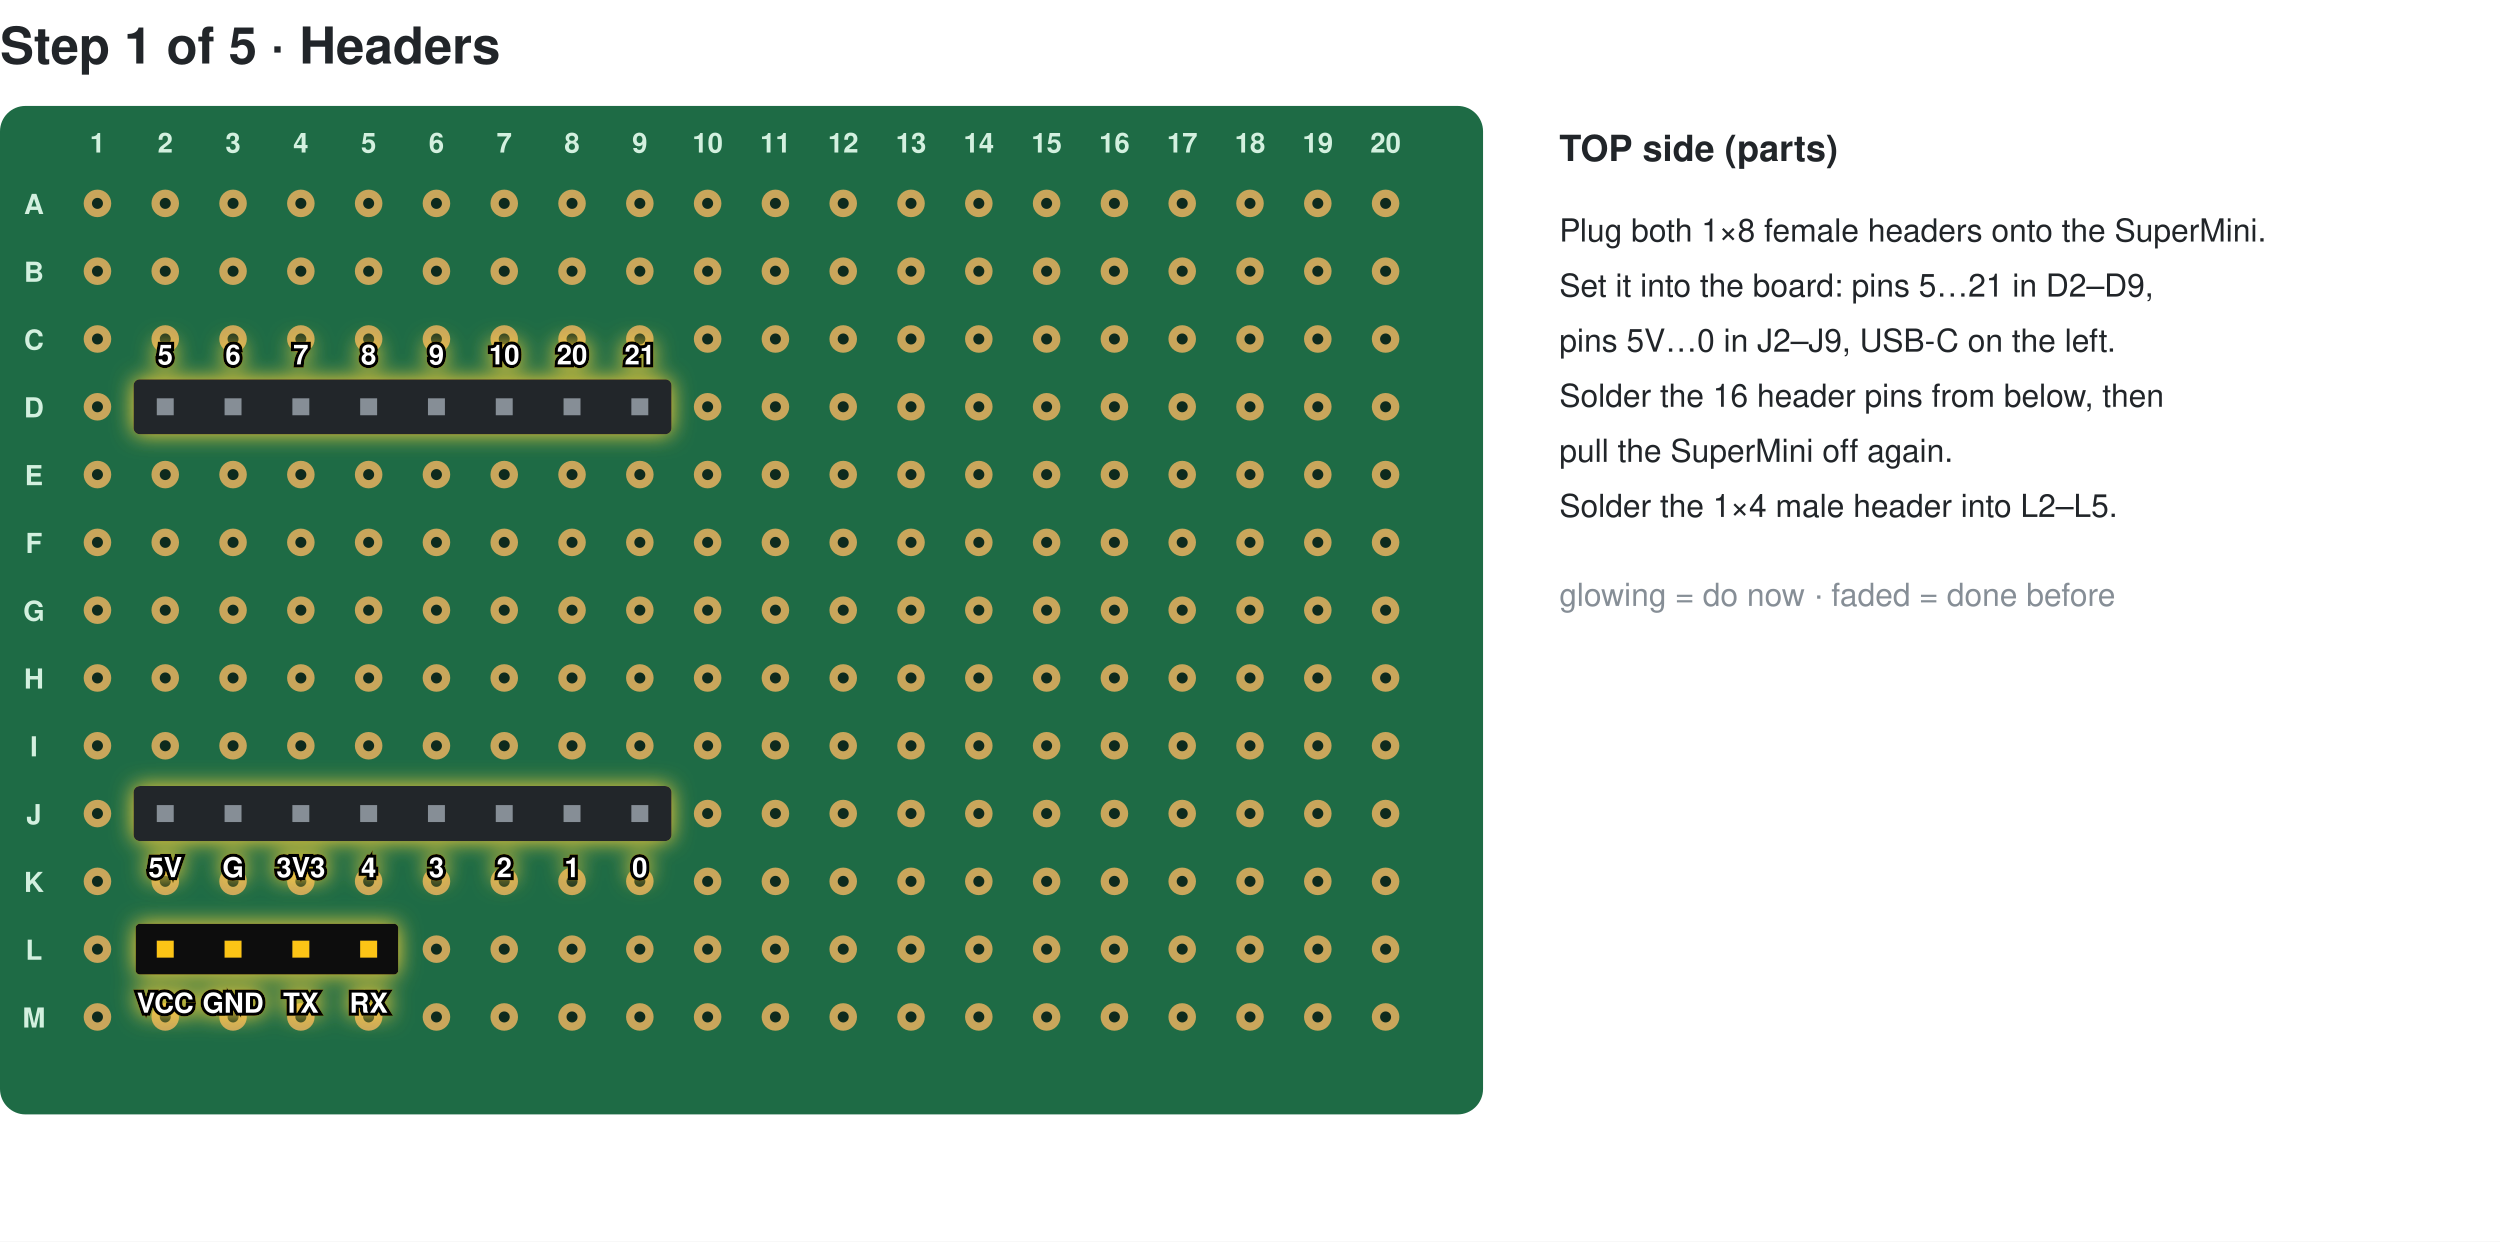
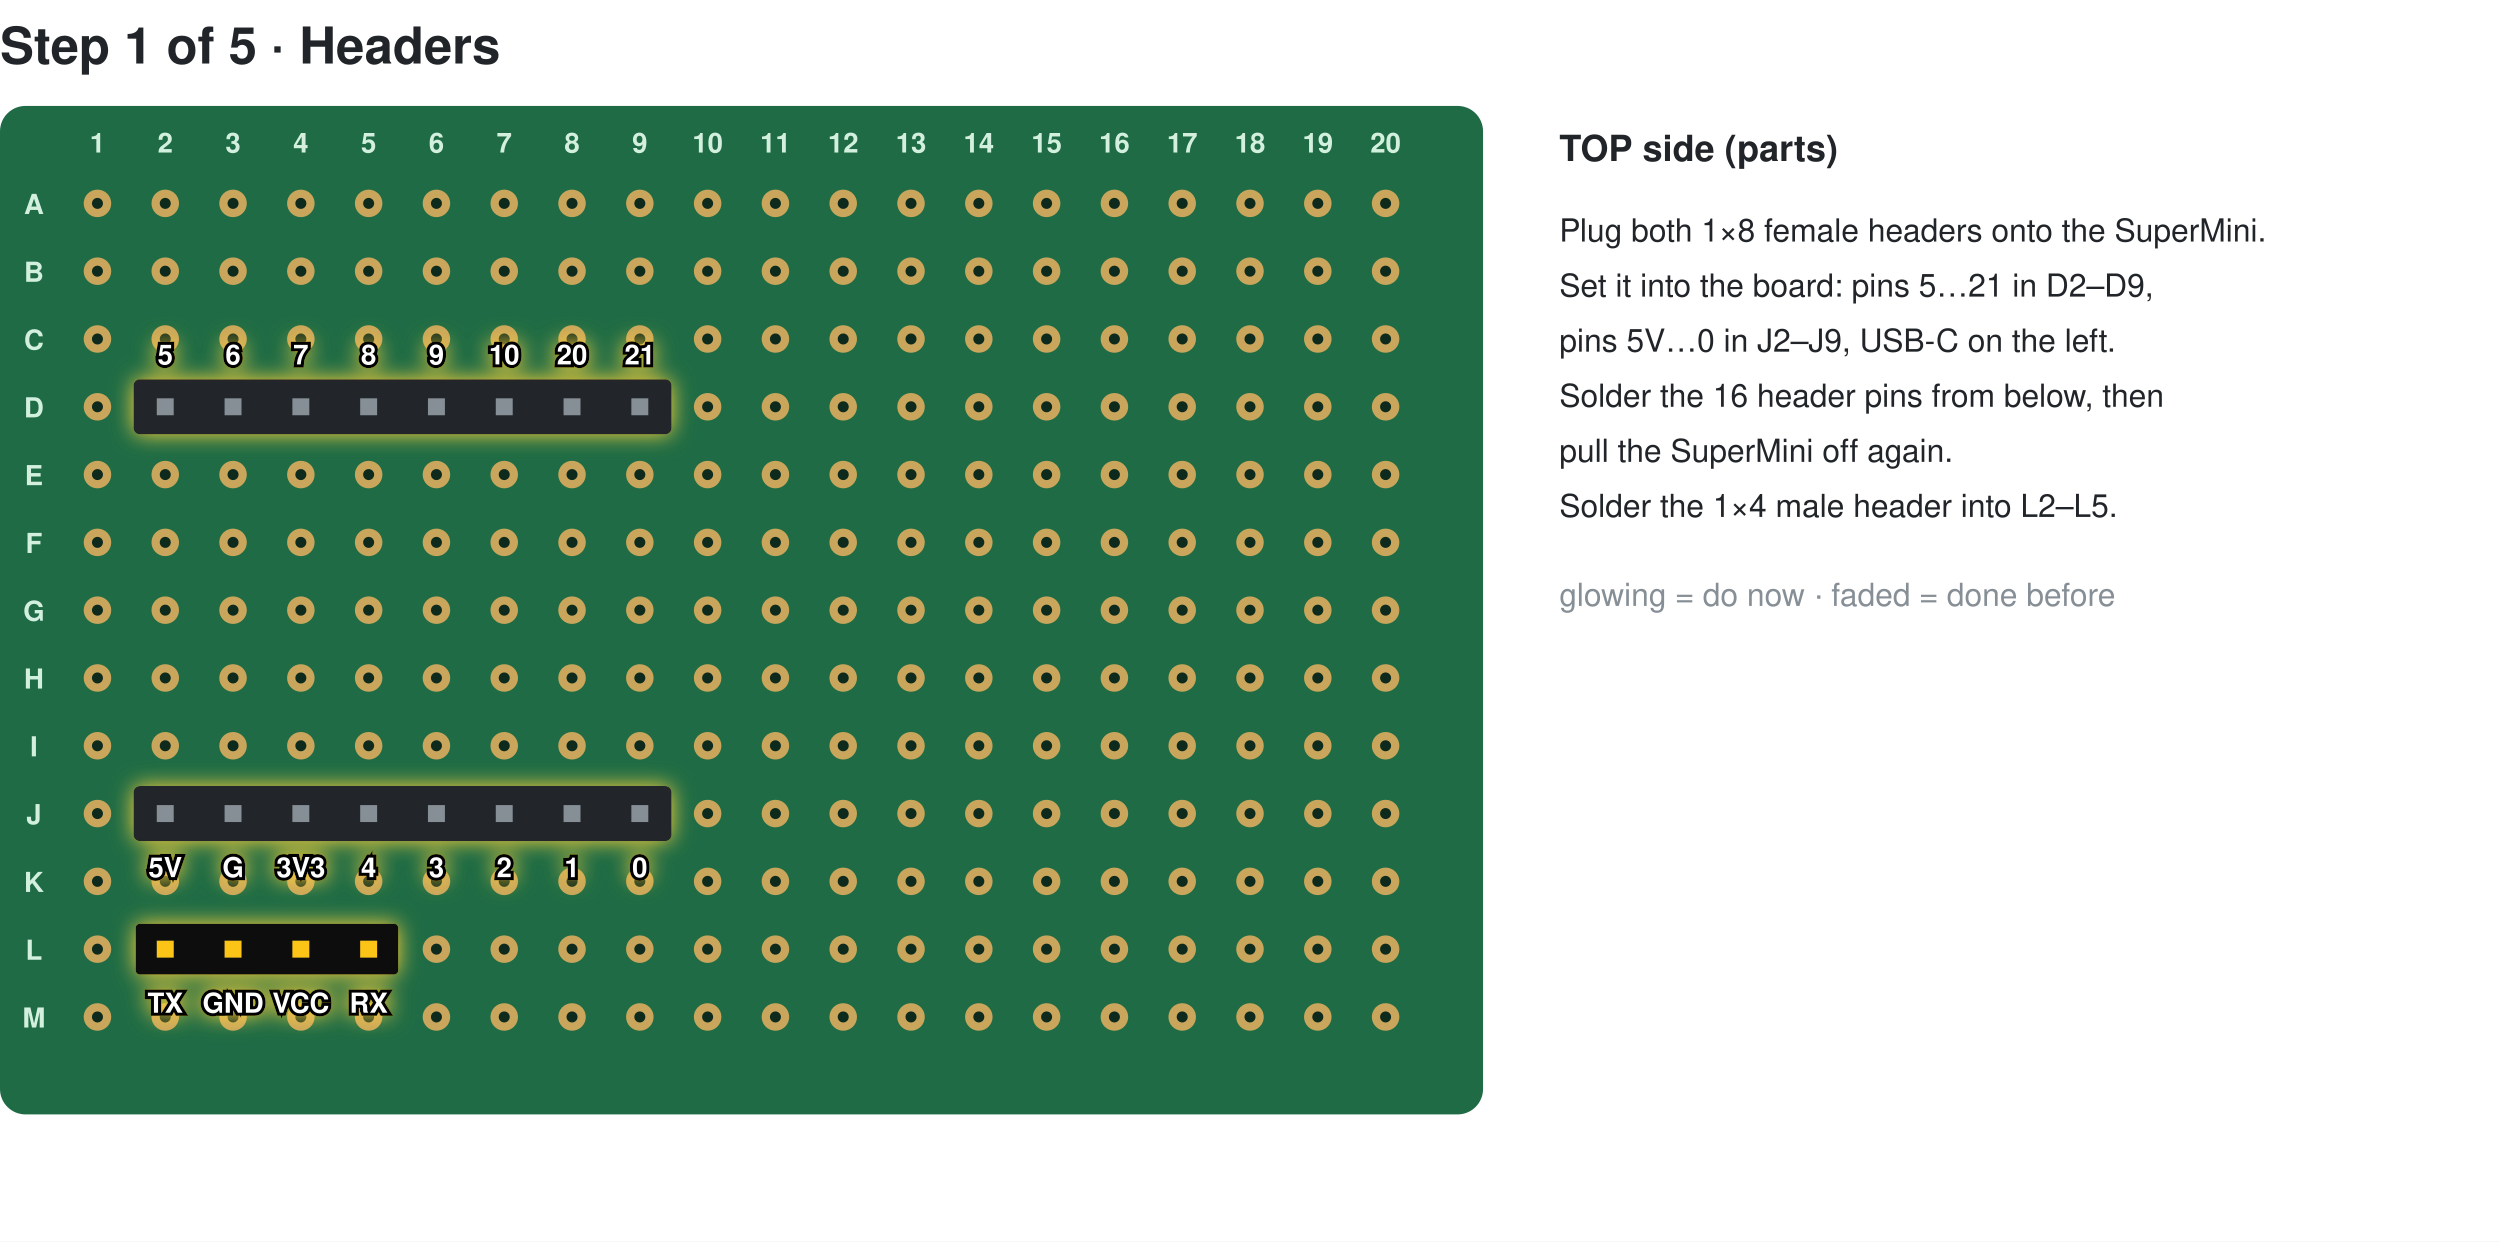
<svg xmlns="http://www.w3.org/2000/svg" viewBox="0 0 1180 586" width="1180" height="586">
  <style>
text{font-family:-apple-system,"Segoe UI",Helvetica,Arial,sans-serif}
.pcb{fill:#1e6b45}.pad{fill:#c9a65b}.hole{fill:#0e2a1d}
.axis{font-size:13px;fill:#d3f0df;text-anchor:middle;font-weight:600}
.cap{font-size:17px;fill:#212529;font-weight:700}
.body{font-size:15px;fill:#212529}
.mono{font-family:Menlo,Consolas,monospace;font-size:14px;fill:#212529}
.h1{font-size:24px;font-weight:800;fill:#212529}
.lab{font-size:13px;font-weight:700;fill:#fff;text-anchor:middle;paint-order:stroke;stroke:#000;stroke-width:3px}
.labd{font-size:13px;font-weight:700;fill:#212529;text-anchor:middle}
.pinl{font-size:12px;font-weight:700;fill:#fff;text-anchor:middle;paint-order:stroke;stroke:#000;stroke-width:3px}
.new{filter:drop-shadow(0 0 5px #ffd43b)}
</style>
  <rect width="100%" height="100%" fill="#fff" />
  <text x="0" y="30" class="h1">Step 1 of 5 · Headers</text>
  <text x="736" y="76" class="cap">TOP side (parts)</text>
  <text x="736" y="114" class="body" xml:space="preserve">Plug both 1×8 female headers onto the SuperMini.</text>
  <text x="736" y="140" class="body" xml:space="preserve">Set it into the board: pins 5…21 in D2–D9,</text>
  <text x="736" y="166" class="body" xml:space="preserve">pins 5V…0 in J2–J9, USB-C on the left.</text>
  <text x="736" y="192" class="body" xml:space="preserve">Solder the 16 header pins from below, then</text>
  <text x="736" y="218" class="body" xml:space="preserve">pull the SuperMini off again.</text>
  <text x="736" y="244" class="body" xml:space="preserve">Solder the 1×4 male header into L2–L5.</text>
  <text x="736" y="286" class="body" style="fill:#868e96">glowing = do now · faded = done before</text>
  <rect x="0" y="50" width="700" height="476" rx="12" class="pcb" />
  <text x="46" y="72" class="axis">1</text>
  <text x="78" y="72" class="axis">2</text>
  <text x="110" y="72" class="axis">3</text>
  <text x="142" y="72" class="axis">4</text>
  <text x="174" y="72" class="axis">5</text>
  <text x="206" y="72" class="axis">6</text>
  <text x="238" y="72" class="axis">7</text>
  <text x="270" y="72" class="axis">8</text>
  <text x="302" y="72" class="axis">9</text>
  <text x="334" y="72" class="axis">10</text>
  <text x="366" y="72" class="axis">11</text>
  <text x="398" y="72" class="axis">12</text>
  <text x="430" y="72" class="axis">13</text>
  <text x="462" y="72" class="axis">14</text>
  <text x="494" y="72" class="axis">15</text>
  <text x="526" y="72" class="axis">16</text>
  <text x="558" y="72" class="axis">17</text>
  <text x="590" y="72" class="axis">18</text>
  <text x="622" y="72" class="axis">19</text>
  <text x="654" y="72" class="axis">20</text>
  <text x="16" y="101" class="axis">A</text>
  <circle cx="46" cy="96" r="6.5" class="pad" />
  <circle cx="46" cy="96" r="2.6" class="hole" />
  <circle cx="78" cy="96" r="6.5" class="pad" />
  <circle cx="78" cy="96" r="2.6" class="hole" />
  <circle cx="110" cy="96" r="6.5" class="pad" />
  <circle cx="110" cy="96" r="2.6" class="hole" />
  <circle cx="142" cy="96" r="6.5" class="pad" />
  <circle cx="142" cy="96" r="2.6" class="hole" />
  <circle cx="174" cy="96" r="6.5" class="pad" />
  <circle cx="174" cy="96" r="2.6" class="hole" />
  <circle cx="206" cy="96" r="6.5" class="pad" />
  <circle cx="206" cy="96" r="2.6" class="hole" />
  <circle cx="238" cy="96" r="6.5" class="pad" />
  <circle cx="238" cy="96" r="2.6" class="hole" />
  <circle cx="270" cy="96" r="6.5" class="pad" />
  <circle cx="270" cy="96" r="2.6" class="hole" />
  <circle cx="302" cy="96" r="6.5" class="pad" />
  <circle cx="302" cy="96" r="2.6" class="hole" />
  <circle cx="334" cy="96" r="6.5" class="pad" />
  <circle cx="334" cy="96" r="2.6" class="hole" />
  <circle cx="366" cy="96" r="6.5" class="pad" />
  <circle cx="366" cy="96" r="2.6" class="hole" />
  <circle cx="398" cy="96" r="6.5" class="pad" />
  <circle cx="398" cy="96" r="2.6" class="hole" />
  <circle cx="430" cy="96" r="6.5" class="pad" />
  <circle cx="430" cy="96" r="2.6" class="hole" />
  <circle cx="462" cy="96" r="6.5" class="pad" />
  <circle cx="462" cy="96" r="2.6" class="hole" />
  <circle cx="494" cy="96" r="6.5" class="pad" />
  <circle cx="494" cy="96" r="2.6" class="hole" />
  <circle cx="526" cy="96" r="6.5" class="pad" />
  <circle cx="526" cy="96" r="2.6" class="hole" />
  <circle cx="558" cy="96" r="6.5" class="pad" />
  <circle cx="558" cy="96" r="2.6" class="hole" />
  <circle cx="590" cy="96" r="6.5" class="pad" />
  <circle cx="590" cy="96" r="2.6" class="hole" />
  <circle cx="622" cy="96" r="6.5" class="pad" />
  <circle cx="622" cy="96" r="2.6" class="hole" />
  <circle cx="654" cy="96" r="6.5" class="pad" />
  <circle cx="654" cy="96" r="2.6" class="hole" />
  <text x="16" y="133" class="axis">B</text>
  <circle cx="46" cy="128" r="6.5" class="pad" />
  <circle cx="46" cy="128" r="2.6" class="hole" />
  <circle cx="78" cy="128" r="6.5" class="pad" />
  <circle cx="78" cy="128" r="2.6" class="hole" />
  <circle cx="110" cy="128" r="6.5" class="pad" />
  <circle cx="110" cy="128" r="2.6" class="hole" />
  <circle cx="142" cy="128" r="6.5" class="pad" />
  <circle cx="142" cy="128" r="2.6" class="hole" />
  <circle cx="174" cy="128" r="6.5" class="pad" />
  <circle cx="174" cy="128" r="2.6" class="hole" />
  <circle cx="206" cy="128" r="6.5" class="pad" />
  <circle cx="206" cy="128" r="2.6" class="hole" />
  <circle cx="238" cy="128" r="6.5" class="pad" />
  <circle cx="238" cy="128" r="2.6" class="hole" />
  <circle cx="270" cy="128" r="6.5" class="pad" />
  <circle cx="270" cy="128" r="2.6" class="hole" />
  <circle cx="302" cy="128" r="6.5" class="pad" />
  <circle cx="302" cy="128" r="2.6" class="hole" />
  <circle cx="334" cy="128" r="6.5" class="pad" />
  <circle cx="334" cy="128" r="2.6" class="hole" />
  <circle cx="366" cy="128" r="6.5" class="pad" />
  <circle cx="366" cy="128" r="2.6" class="hole" />
  <circle cx="398" cy="128" r="6.5" class="pad" />
  <circle cx="398" cy="128" r="2.6" class="hole" />
  <circle cx="430" cy="128" r="6.5" class="pad" />
  <circle cx="430" cy="128" r="2.6" class="hole" />
  <circle cx="462" cy="128" r="6.5" class="pad" />
  <circle cx="462" cy="128" r="2.6" class="hole" />
  <circle cx="494" cy="128" r="6.5" class="pad" />
  <circle cx="494" cy="128" r="2.6" class="hole" />
  <circle cx="526" cy="128" r="6.5" class="pad" />
  <circle cx="526" cy="128" r="2.6" class="hole" />
  <circle cx="558" cy="128" r="6.5" class="pad" />
  <circle cx="558" cy="128" r="2.6" class="hole" />
  <circle cx="590" cy="128" r="6.5" class="pad" />
  <circle cx="590" cy="128" r="2.6" class="hole" />
  <circle cx="622" cy="128" r="6.5" class="pad" />
  <circle cx="622" cy="128" r="2.6" class="hole" />
  <circle cx="654" cy="128" r="6.5" class="pad" />
  <circle cx="654" cy="128" r="2.6" class="hole" />
  <text x="16" y="165" class="axis">C</text>
  <circle cx="46" cy="160" r="6.5" class="pad" />
  <circle cx="46" cy="160" r="2.6" class="hole" />
  <circle cx="78" cy="160" r="6.5" class="pad" />
  <circle cx="78" cy="160" r="2.6" class="hole" />
  <circle cx="110" cy="160" r="6.5" class="pad" />
  <circle cx="110" cy="160" r="2.6" class="hole" />
  <circle cx="142" cy="160" r="6.5" class="pad" />
  <circle cx="142" cy="160" r="2.6" class="hole" />
  <circle cx="174" cy="160" r="6.5" class="pad" />
  <circle cx="174" cy="160" r="2.6" class="hole" />
  <circle cx="206" cy="160" r="6.5" class="pad" />
  <circle cx="206" cy="160" r="2.6" class="hole" />
  <circle cx="238" cy="160" r="6.5" class="pad" />
  <circle cx="238" cy="160" r="2.6" class="hole" />
  <circle cx="270" cy="160" r="6.5" class="pad" />
  <circle cx="270" cy="160" r="2.6" class="hole" />
  <circle cx="302" cy="160" r="6.5" class="pad" />
  <circle cx="302" cy="160" r="2.6" class="hole" />
  <circle cx="334" cy="160" r="6.5" class="pad" />
  <circle cx="334" cy="160" r="2.6" class="hole" />
  <circle cx="366" cy="160" r="6.5" class="pad" />
  <circle cx="366" cy="160" r="2.6" class="hole" />
  <circle cx="398" cy="160" r="6.5" class="pad" />
  <circle cx="398" cy="160" r="2.6" class="hole" />
  <circle cx="430" cy="160" r="6.5" class="pad" />
  <circle cx="430" cy="160" r="2.6" class="hole" />
  <circle cx="462" cy="160" r="6.5" class="pad" />
  <circle cx="462" cy="160" r="2.6" class="hole" />
  <circle cx="494" cy="160" r="6.5" class="pad" />
  <circle cx="494" cy="160" r="2.6" class="hole" />
  <circle cx="526" cy="160" r="6.5" class="pad" />
  <circle cx="526" cy="160" r="2.6" class="hole" />
  <circle cx="558" cy="160" r="6.5" class="pad" />
  <circle cx="558" cy="160" r="2.6" class="hole" />
  <circle cx="590" cy="160" r="6.5" class="pad" />
  <circle cx="590" cy="160" r="2.6" class="hole" />
  <circle cx="622" cy="160" r="6.5" class="pad" />
  <circle cx="622" cy="160" r="2.6" class="hole" />
  <circle cx="654" cy="160" r="6.5" class="pad" />
  <circle cx="654" cy="160" r="2.6" class="hole" />
  <text x="16" y="197" class="axis">D</text>
  <circle cx="46" cy="192" r="6.5" class="pad" />
  <circle cx="46" cy="192" r="2.6" class="hole" />
  <circle cx="78" cy="192" r="6.5" class="pad" />
  <circle cx="78" cy="192" r="2.6" class="hole" />
  <circle cx="110" cy="192" r="6.5" class="pad" />
  <circle cx="110" cy="192" r="2.6" class="hole" />
  <circle cx="142" cy="192" r="6.5" class="pad" />
  <circle cx="142" cy="192" r="2.6" class="hole" />
  <circle cx="174" cy="192" r="6.5" class="pad" />
  <circle cx="174" cy="192" r="2.6" class="hole" />
  <circle cx="206" cy="192" r="6.5" class="pad" />
  <circle cx="206" cy="192" r="2.6" class="hole" />
  <circle cx="238" cy="192" r="6.5" class="pad" />
  <circle cx="238" cy="192" r="2.6" class="hole" />
  <circle cx="270" cy="192" r="6.5" class="pad" />
  <circle cx="270" cy="192" r="2.6" class="hole" />
  <circle cx="302" cy="192" r="6.5" class="pad" />
  <circle cx="302" cy="192" r="2.6" class="hole" />
  <circle cx="334" cy="192" r="6.5" class="pad" />
  <circle cx="334" cy="192" r="2.6" class="hole" />
  <circle cx="366" cy="192" r="6.5" class="pad" />
  <circle cx="366" cy="192" r="2.6" class="hole" />
  <circle cx="398" cy="192" r="6.5" class="pad" />
  <circle cx="398" cy="192" r="2.6" class="hole" />
  <circle cx="430" cy="192" r="6.5" class="pad" />
  <circle cx="430" cy="192" r="2.6" class="hole" />
  <circle cx="462" cy="192" r="6.5" class="pad" />
  <circle cx="462" cy="192" r="2.6" class="hole" />
  <circle cx="494" cy="192" r="6.5" class="pad" />
  <circle cx="494" cy="192" r="2.6" class="hole" />
  <circle cx="526" cy="192" r="6.5" class="pad" />
  <circle cx="526" cy="192" r="2.6" class="hole" />
  <circle cx="558" cy="192" r="6.5" class="pad" />
  <circle cx="558" cy="192" r="2.6" class="hole" />
  <circle cx="590" cy="192" r="6.5" class="pad" />
  <circle cx="590" cy="192" r="2.6" class="hole" />
  <circle cx="622" cy="192" r="6.5" class="pad" />
  <circle cx="622" cy="192" r="2.6" class="hole" />
  <circle cx="654" cy="192" r="6.5" class="pad" />
  <circle cx="654" cy="192" r="2.6" class="hole" />
  <text x="16" y="229" class="axis">E</text>
  <circle cx="46" cy="224" r="6.5" class="pad" />
  <circle cx="46" cy="224" r="2.6" class="hole" />
  <circle cx="78" cy="224" r="6.5" class="pad" />
  <circle cx="78" cy="224" r="2.6" class="hole" />
  <circle cx="110" cy="224" r="6.5" class="pad" />
  <circle cx="110" cy="224" r="2.6" class="hole" />
  <circle cx="142" cy="224" r="6.5" class="pad" />
  <circle cx="142" cy="224" r="2.6" class="hole" />
  <circle cx="174" cy="224" r="6.5" class="pad" />
  <circle cx="174" cy="224" r="2.6" class="hole" />
  <circle cx="206" cy="224" r="6.5" class="pad" />
  <circle cx="206" cy="224" r="2.6" class="hole" />
  <circle cx="238" cy="224" r="6.5" class="pad" />
  <circle cx="238" cy="224" r="2.6" class="hole" />
  <circle cx="270" cy="224" r="6.5" class="pad" />
  <circle cx="270" cy="224" r="2.6" class="hole" />
  <circle cx="302" cy="224" r="6.5" class="pad" />
  <circle cx="302" cy="224" r="2.6" class="hole" />
  <circle cx="334" cy="224" r="6.5" class="pad" />
  <circle cx="334" cy="224" r="2.6" class="hole" />
  <circle cx="366" cy="224" r="6.5" class="pad" />
  <circle cx="366" cy="224" r="2.6" class="hole" />
  <circle cx="398" cy="224" r="6.5" class="pad" />
  <circle cx="398" cy="224" r="2.6" class="hole" />
  <circle cx="430" cy="224" r="6.5" class="pad" />
  <circle cx="430" cy="224" r="2.6" class="hole" />
  <circle cx="462" cy="224" r="6.5" class="pad" />
  <circle cx="462" cy="224" r="2.6" class="hole" />
  <circle cx="494" cy="224" r="6.5" class="pad" />
  <circle cx="494" cy="224" r="2.6" class="hole" />
  <circle cx="526" cy="224" r="6.5" class="pad" />
  <circle cx="526" cy="224" r="2.6" class="hole" />
  <circle cx="558" cy="224" r="6.5" class="pad" />
  <circle cx="558" cy="224" r="2.6" class="hole" />
  <circle cx="590" cy="224" r="6.5" class="pad" />
  <circle cx="590" cy="224" r="2.6" class="hole" />
  <circle cx="622" cy="224" r="6.5" class="pad" />
  <circle cx="622" cy="224" r="2.6" class="hole" />
  <circle cx="654" cy="224" r="6.5" class="pad" />
  <circle cx="654" cy="224" r="2.6" class="hole" />
  <text x="16" y="261" class="axis">F</text>
  <circle cx="46" cy="256" r="6.5" class="pad" />
  <circle cx="46" cy="256" r="2.6" class="hole" />
  <circle cx="78" cy="256" r="6.5" class="pad" />
  <circle cx="78" cy="256" r="2.6" class="hole" />
  <circle cx="110" cy="256" r="6.5" class="pad" />
  <circle cx="110" cy="256" r="2.6" class="hole" />
  <circle cx="142" cy="256" r="6.5" class="pad" />
  <circle cx="142" cy="256" r="2.6" class="hole" />
  <circle cx="174" cy="256" r="6.5" class="pad" />
  <circle cx="174" cy="256" r="2.6" class="hole" />
  <circle cx="206" cy="256" r="6.5" class="pad" />
  <circle cx="206" cy="256" r="2.6" class="hole" />
  <circle cx="238" cy="256" r="6.5" class="pad" />
  <circle cx="238" cy="256" r="2.6" class="hole" />
  <circle cx="270" cy="256" r="6.5" class="pad" />
  <circle cx="270" cy="256" r="2.6" class="hole" />
  <circle cx="302" cy="256" r="6.5" class="pad" />
  <circle cx="302" cy="256" r="2.6" class="hole" />
  <circle cx="334" cy="256" r="6.5" class="pad" />
  <circle cx="334" cy="256" r="2.6" class="hole" />
  <circle cx="366" cy="256" r="6.5" class="pad" />
  <circle cx="366" cy="256" r="2.6" class="hole" />
  <circle cx="398" cy="256" r="6.5" class="pad" />
  <circle cx="398" cy="256" r="2.6" class="hole" />
  <circle cx="430" cy="256" r="6.5" class="pad" />
  <circle cx="430" cy="256" r="2.6" class="hole" />
  <circle cx="462" cy="256" r="6.5" class="pad" />
  <circle cx="462" cy="256" r="2.6" class="hole" />
  <circle cx="494" cy="256" r="6.5" class="pad" />
  <circle cx="494" cy="256" r="2.6" class="hole" />
  <circle cx="526" cy="256" r="6.5" class="pad" />
  <circle cx="526" cy="256" r="2.6" class="hole" />
  <circle cx="558" cy="256" r="6.5" class="pad" />
  <circle cx="558" cy="256" r="2.6" class="hole" />
  <circle cx="590" cy="256" r="6.5" class="pad" />
  <circle cx="590" cy="256" r="2.6" class="hole" />
  <circle cx="622" cy="256" r="6.5" class="pad" />
  <circle cx="622" cy="256" r="2.6" class="hole" />
  <circle cx="654" cy="256" r="6.5" class="pad" />
  <circle cx="654" cy="256" r="2.6" class="hole" />
  <text x="16" y="293" class="axis">G</text>
  <circle cx="46" cy="288" r="6.5" class="pad" />
  <circle cx="46" cy="288" r="2.6" class="hole" />
  <circle cx="78" cy="288" r="6.5" class="pad" />
  <circle cx="78" cy="288" r="2.6" class="hole" />
  <circle cx="110" cy="288" r="6.5" class="pad" />
  <circle cx="110" cy="288" r="2.6" class="hole" />
  <circle cx="142" cy="288" r="6.5" class="pad" />
  <circle cx="142" cy="288" r="2.6" class="hole" />
  <circle cx="174" cy="288" r="6.5" class="pad" />
  <circle cx="174" cy="288" r="2.6" class="hole" />
  <circle cx="206" cy="288" r="6.5" class="pad" />
  <circle cx="206" cy="288" r="2.6" class="hole" />
  <circle cx="238" cy="288" r="6.5" class="pad" />
  <circle cx="238" cy="288" r="2.6" class="hole" />
  <circle cx="270" cy="288" r="6.5" class="pad" />
  <circle cx="270" cy="288" r="2.6" class="hole" />
  <circle cx="302" cy="288" r="6.5" class="pad" />
  <circle cx="302" cy="288" r="2.6" class="hole" />
  <circle cx="334" cy="288" r="6.5" class="pad" />
  <circle cx="334" cy="288" r="2.6" class="hole" />
  <circle cx="366" cy="288" r="6.5" class="pad" />
  <circle cx="366" cy="288" r="2.6" class="hole" />
  <circle cx="398" cy="288" r="6.5" class="pad" />
  <circle cx="398" cy="288" r="2.6" class="hole" />
  <circle cx="430" cy="288" r="6.5" class="pad" />
  <circle cx="430" cy="288" r="2.6" class="hole" />
  <circle cx="462" cy="288" r="6.5" class="pad" />
  <circle cx="462" cy="288" r="2.6" class="hole" />
  <circle cx="494" cy="288" r="6.5" class="pad" />
  <circle cx="494" cy="288" r="2.6" class="hole" />
  <circle cx="526" cy="288" r="6.5" class="pad" />
  <circle cx="526" cy="288" r="2.6" class="hole" />
  <circle cx="558" cy="288" r="6.5" class="pad" />
  <circle cx="558" cy="288" r="2.6" class="hole" />
  <circle cx="590" cy="288" r="6.5" class="pad" />
  <circle cx="590" cy="288" r="2.6" class="hole" />
  <circle cx="622" cy="288" r="6.5" class="pad" />
  <circle cx="622" cy="288" r="2.6" class="hole" />
  <circle cx="654" cy="288" r="6.5" class="pad" />
  <circle cx="654" cy="288" r="2.6" class="hole" />
  <text x="16" y="325" class="axis">H</text>
  <circle cx="46" cy="320" r="6.5" class="pad" />
  <circle cx="46" cy="320" r="2.6" class="hole" />
  <circle cx="78" cy="320" r="6.5" class="pad" />
  <circle cx="78" cy="320" r="2.6" class="hole" />
  <circle cx="110" cy="320" r="6.5" class="pad" />
  <circle cx="110" cy="320" r="2.6" class="hole" />
  <circle cx="142" cy="320" r="6.5" class="pad" />
  <circle cx="142" cy="320" r="2.6" class="hole" />
  <circle cx="174" cy="320" r="6.5" class="pad" />
  <circle cx="174" cy="320" r="2.6" class="hole" />
  <circle cx="206" cy="320" r="6.5" class="pad" />
  <circle cx="206" cy="320" r="2.6" class="hole" />
  <circle cx="238" cy="320" r="6.5" class="pad" />
  <circle cx="238" cy="320" r="2.6" class="hole" />
  <circle cx="270" cy="320" r="6.5" class="pad" />
  <circle cx="270" cy="320" r="2.6" class="hole" />
  <circle cx="302" cy="320" r="6.5" class="pad" />
  <circle cx="302" cy="320" r="2.6" class="hole" />
  <circle cx="334" cy="320" r="6.5" class="pad" />
  <circle cx="334" cy="320" r="2.6" class="hole" />
  <circle cx="366" cy="320" r="6.5" class="pad" />
  <circle cx="366" cy="320" r="2.6" class="hole" />
  <circle cx="398" cy="320" r="6.5" class="pad" />
  <circle cx="398" cy="320" r="2.6" class="hole" />
  <circle cx="430" cy="320" r="6.5" class="pad" />
  <circle cx="430" cy="320" r="2.6" class="hole" />
  <circle cx="462" cy="320" r="6.5" class="pad" />
  <circle cx="462" cy="320" r="2.6" class="hole" />
  <circle cx="494" cy="320" r="6.5" class="pad" />
  <circle cx="494" cy="320" r="2.6" class="hole" />
  <circle cx="526" cy="320" r="6.5" class="pad" />
  <circle cx="526" cy="320" r="2.6" class="hole" />
  <circle cx="558" cy="320" r="6.5" class="pad" />
  <circle cx="558" cy="320" r="2.6" class="hole" />
  <circle cx="590" cy="320" r="6.5" class="pad" />
  <circle cx="590" cy="320" r="2.6" class="hole" />
  <circle cx="622" cy="320" r="6.5" class="pad" />
  <circle cx="622" cy="320" r="2.6" class="hole" />
  <circle cx="654" cy="320" r="6.5" class="pad" />
  <circle cx="654" cy="320" r="2.6" class="hole" />
  <text x="16" y="357" class="axis">I</text>
  <circle cx="46" cy="352" r="6.5" class="pad" />
  <circle cx="46" cy="352" r="2.6" class="hole" />
  <circle cx="78" cy="352" r="6.5" class="pad" />
  <circle cx="78" cy="352" r="2.6" class="hole" />
  <circle cx="110" cy="352" r="6.5" class="pad" />
  <circle cx="110" cy="352" r="2.6" class="hole" />
  <circle cx="142" cy="352" r="6.5" class="pad" />
  <circle cx="142" cy="352" r="2.6" class="hole" />
  <circle cx="174" cy="352" r="6.5" class="pad" />
  <circle cx="174" cy="352" r="2.6" class="hole" />
  <circle cx="206" cy="352" r="6.5" class="pad" />
  <circle cx="206" cy="352" r="2.6" class="hole" />
  <circle cx="238" cy="352" r="6.5" class="pad" />
  <circle cx="238" cy="352" r="2.6" class="hole" />
  <circle cx="270" cy="352" r="6.5" class="pad" />
  <circle cx="270" cy="352" r="2.6" class="hole" />
  <circle cx="302" cy="352" r="6.5" class="pad" />
  <circle cx="302" cy="352" r="2.6" class="hole" />
  <circle cx="334" cy="352" r="6.5" class="pad" />
  <circle cx="334" cy="352" r="2.6" class="hole" />
  <circle cx="366" cy="352" r="6.5" class="pad" />
  <circle cx="366" cy="352" r="2.6" class="hole" />
  <circle cx="398" cy="352" r="6.5" class="pad" />
  <circle cx="398" cy="352" r="2.6" class="hole" />
  <circle cx="430" cy="352" r="6.5" class="pad" />
  <circle cx="430" cy="352" r="2.6" class="hole" />
  <circle cx="462" cy="352" r="6.5" class="pad" />
  <circle cx="462" cy="352" r="2.6" class="hole" />
  <circle cx="494" cy="352" r="6.5" class="pad" />
  <circle cx="494" cy="352" r="2.6" class="hole" />
  <circle cx="526" cy="352" r="6.5" class="pad" />
  <circle cx="526" cy="352" r="2.6" class="hole" />
  <circle cx="558" cy="352" r="6.5" class="pad" />
  <circle cx="558" cy="352" r="2.6" class="hole" />
  <circle cx="590" cy="352" r="6.5" class="pad" />
  <circle cx="590" cy="352" r="2.6" class="hole" />
  <circle cx="622" cy="352" r="6.5" class="pad" />
  <circle cx="622" cy="352" r="2.6" class="hole" />
  <circle cx="654" cy="352" r="6.5" class="pad" />
  <circle cx="654" cy="352" r="2.6" class="hole" />
  <text x="16" y="389" class="axis">J</text>
  <circle cx="46" cy="384" r="6.5" class="pad" />
  <circle cx="46" cy="384" r="2.6" class="hole" />
  <circle cx="78" cy="384" r="6.5" class="pad" />
  <circle cx="78" cy="384" r="2.6" class="hole" />
  <circle cx="110" cy="384" r="6.5" class="pad" />
  <circle cx="110" cy="384" r="2.6" class="hole" />
  <circle cx="142" cy="384" r="6.5" class="pad" />
  <circle cx="142" cy="384" r="2.6" class="hole" />
  <circle cx="174" cy="384" r="6.5" class="pad" />
  <circle cx="174" cy="384" r="2.6" class="hole" />
  <circle cx="206" cy="384" r="6.5" class="pad" />
  <circle cx="206" cy="384" r="2.6" class="hole" />
  <circle cx="238" cy="384" r="6.5" class="pad" />
  <circle cx="238" cy="384" r="2.6" class="hole" />
  <circle cx="270" cy="384" r="6.5" class="pad" />
  <circle cx="270" cy="384" r="2.6" class="hole" />
  <circle cx="302" cy="384" r="6.5" class="pad" />
  <circle cx="302" cy="384" r="2.6" class="hole" />
  <circle cx="334" cy="384" r="6.5" class="pad" />
  <circle cx="334" cy="384" r="2.6" class="hole" />
  <circle cx="366" cy="384" r="6.5" class="pad" />
  <circle cx="366" cy="384" r="2.6" class="hole" />
  <circle cx="398" cy="384" r="6.5" class="pad" />
  <circle cx="398" cy="384" r="2.6" class="hole" />
  <circle cx="430" cy="384" r="6.5" class="pad" />
  <circle cx="430" cy="384" r="2.6" class="hole" />
  <circle cx="462" cy="384" r="6.5" class="pad" />
  <circle cx="462" cy="384" r="2.6" class="hole" />
  <circle cx="494" cy="384" r="6.5" class="pad" />
  <circle cx="494" cy="384" r="2.6" class="hole" />
  <circle cx="526" cy="384" r="6.5" class="pad" />
  <circle cx="526" cy="384" r="2.6" class="hole" />
  <circle cx="558" cy="384" r="6.5" class="pad" />
  <circle cx="558" cy="384" r="2.6" class="hole" />
  <circle cx="590" cy="384" r="6.5" class="pad" />
  <circle cx="590" cy="384" r="2.6" class="hole" />
  <circle cx="622" cy="384" r="6.5" class="pad" />
  <circle cx="622" cy="384" r="2.6" class="hole" />
  <circle cx="654" cy="384" r="6.5" class="pad" />
  <circle cx="654" cy="384" r="2.6" class="hole" />
  <text x="16" y="421" class="axis">K</text>
  <circle cx="46" cy="416" r="6.5" class="pad" />
  <circle cx="46" cy="416" r="2.6" class="hole" />
  <circle cx="78" cy="416" r="6.5" class="pad" />
  <circle cx="78" cy="416" r="2.6" class="hole" />
  <circle cx="110" cy="416" r="6.5" class="pad" />
  <circle cx="110" cy="416" r="2.6" class="hole" />
  <circle cx="142" cy="416" r="6.5" class="pad" />
  <circle cx="142" cy="416" r="2.6" class="hole" />
  <circle cx="174" cy="416" r="6.5" class="pad" />
  <circle cx="174" cy="416" r="2.6" class="hole" />
  <circle cx="206" cy="416" r="6.5" class="pad" />
  <circle cx="206" cy="416" r="2.6" class="hole" />
  <circle cx="238" cy="416" r="6.5" class="pad" />
  <circle cx="238" cy="416" r="2.6" class="hole" />
  <circle cx="270" cy="416" r="6.5" class="pad" />
  <circle cx="270" cy="416" r="2.6" class="hole" />
  <circle cx="302" cy="416" r="6.5" class="pad" />
  <circle cx="302" cy="416" r="2.6" class="hole" />
  <circle cx="334" cy="416" r="6.5" class="pad" />
  <circle cx="334" cy="416" r="2.6" class="hole" />
  <circle cx="366" cy="416" r="6.5" class="pad" />
  <circle cx="366" cy="416" r="2.6" class="hole" />
  <circle cx="398" cy="416" r="6.5" class="pad" />
  <circle cx="398" cy="416" r="2.6" class="hole" />
  <circle cx="430" cy="416" r="6.5" class="pad" />
  <circle cx="430" cy="416" r="2.6" class="hole" />
  <circle cx="462" cy="416" r="6.5" class="pad" />
  <circle cx="462" cy="416" r="2.6" class="hole" />
  <circle cx="494" cy="416" r="6.5" class="pad" />
  <circle cx="494" cy="416" r="2.6" class="hole" />
  <circle cx="526" cy="416" r="6.5" class="pad" />
  <circle cx="526" cy="416" r="2.6" class="hole" />
  <circle cx="558" cy="416" r="6.5" class="pad" />
  <circle cx="558" cy="416" r="2.6" class="hole" />
  <circle cx="590" cy="416" r="6.5" class="pad" />
  <circle cx="590" cy="416" r="2.6" class="hole" />
  <circle cx="622" cy="416" r="6.5" class="pad" />
  <circle cx="622" cy="416" r="2.6" class="hole" />
  <circle cx="654" cy="416" r="6.5" class="pad" />
  <circle cx="654" cy="416" r="2.6" class="hole" />
  <text x="16" y="453" class="axis">L</text>
  <circle cx="46" cy="448" r="6.5" class="pad" />
  <circle cx="46" cy="448" r="2.6" class="hole" />
  <circle cx="78" cy="448" r="6.5" class="pad" />
  <circle cx="78" cy="448" r="2.6" class="hole" />
  <circle cx="110" cy="448" r="6.5" class="pad" />
  <circle cx="110" cy="448" r="2.6" class="hole" />
  <circle cx="142" cy="448" r="6.5" class="pad" />
  <circle cx="142" cy="448" r="2.6" class="hole" />
  <circle cx="174" cy="448" r="6.5" class="pad" />
  <circle cx="174" cy="448" r="2.6" class="hole" />
  <circle cx="206" cy="448" r="6.5" class="pad" />
  <circle cx="206" cy="448" r="2.6" class="hole" />
  <circle cx="238" cy="448" r="6.5" class="pad" />
  <circle cx="238" cy="448" r="2.6" class="hole" />
  <circle cx="270" cy="448" r="6.5" class="pad" />
  <circle cx="270" cy="448" r="2.6" class="hole" />
  <circle cx="302" cy="448" r="6.5" class="pad" />
  <circle cx="302" cy="448" r="2.6" class="hole" />
  <circle cx="334" cy="448" r="6.5" class="pad" />
  <circle cx="334" cy="448" r="2.6" class="hole" />
  <circle cx="366" cy="448" r="6.5" class="pad" />
  <circle cx="366" cy="448" r="2.6" class="hole" />
  <circle cx="398" cy="448" r="6.5" class="pad" />
  <circle cx="398" cy="448" r="2.6" class="hole" />
  <circle cx="430" cy="448" r="6.5" class="pad" />
  <circle cx="430" cy="448" r="2.6" class="hole" />
  <circle cx="462" cy="448" r="6.5" class="pad" />
  <circle cx="462" cy="448" r="2.6" class="hole" />
  <circle cx="494" cy="448" r="6.5" class="pad" />
  <circle cx="494" cy="448" r="2.6" class="hole" />
  <circle cx="526" cy="448" r="6.5" class="pad" />
  <circle cx="526" cy="448" r="2.6" class="hole" />
  <circle cx="558" cy="448" r="6.5" class="pad" />
  <circle cx="558" cy="448" r="2.6" class="hole" />
  <circle cx="590" cy="448" r="6.5" class="pad" />
  <circle cx="590" cy="448" r="2.6" class="hole" />
  <circle cx="622" cy="448" r="6.5" class="pad" />
  <circle cx="622" cy="448" r="2.6" class="hole" />
  <circle cx="654" cy="448" r="6.5" class="pad" />
  <circle cx="654" cy="448" r="2.6" class="hole" />
  <text x="16" y="485" class="axis">M</text>
  <circle cx="46" cy="480" r="6.5" class="pad" />
  <circle cx="46" cy="480" r="2.6" class="hole" />
  <circle cx="78" cy="480" r="6.5" class="pad" />
  <circle cx="78" cy="480" r="2.6" class="hole" />
  <circle cx="110" cy="480" r="6.5" class="pad" />
  <circle cx="110" cy="480" r="2.6" class="hole" />
  <circle cx="142" cy="480" r="6.5" class="pad" />
  <circle cx="142" cy="480" r="2.6" class="hole" />
  <circle cx="174" cy="480" r="6.5" class="pad" />
  <circle cx="174" cy="480" r="2.6" class="hole" />
  <circle cx="206" cy="480" r="6.5" class="pad" />
  <circle cx="206" cy="480" r="2.6" class="hole" />
  <circle cx="238" cy="480" r="6.5" class="pad" />
  <circle cx="238" cy="480" r="2.6" class="hole" />
  <circle cx="270" cy="480" r="6.5" class="pad" />
  <circle cx="270" cy="480" r="2.6" class="hole" />
  <circle cx="302" cy="480" r="6.5" class="pad" />
  <circle cx="302" cy="480" r="2.6" class="hole" />
  <circle cx="334" cy="480" r="6.5" class="pad" />
  <circle cx="334" cy="480" r="2.6" class="hole" />
  <circle cx="366" cy="480" r="6.5" class="pad" />
  <circle cx="366" cy="480" r="2.6" class="hole" />
  <circle cx="398" cy="480" r="6.5" class="pad" />
  <circle cx="398" cy="480" r="2.6" class="hole" />
  <circle cx="430" cy="480" r="6.5" class="pad" />
  <circle cx="430" cy="480" r="2.6" class="hole" />
  <circle cx="462" cy="480" r="6.5" class="pad" />
  <circle cx="462" cy="480" r="2.6" class="hole" />
  <circle cx="494" cy="480" r="6.5" class="pad" />
  <circle cx="494" cy="480" r="2.6" class="hole" />
  <circle cx="526" cy="480" r="6.5" class="pad" />
  <circle cx="526" cy="480" r="2.6" class="hole" />
  <circle cx="558" cy="480" r="6.5" class="pad" />
  <circle cx="558" cy="480" r="2.6" class="hole" />
  <circle cx="590" cy="480" r="6.5" class="pad" />
  <circle cx="590" cy="480" r="2.6" class="hole" />
  <circle cx="622" cy="480" r="6.5" class="pad" />
  <circle cx="622" cy="480" r="2.6" class="hole" />
  <circle cx="654" cy="480" r="6.5" class="pad" />
  <circle cx="654" cy="480" r="2.6" class="hole" />
  <g class="new">
    <rect x="63" y="179" width="254" height="26" rx="3" fill="#212529" />
    <rect x="74" y="188" width="8" height="8" fill="#868e96" />
    <text x="78" y="172" class="lab">5</text>
    <rect x="106" y="188" width="8" height="8" fill="#868e96" />
    <text x="110" y="172" class="lab">6</text>
    <rect x="138" y="188" width="8" height="8" fill="#868e96" />
    <text x="142" y="172" class="lab">7</text>
    <rect x="170" y="188" width="8" height="8" fill="#868e96" />
    <text x="174" y="172" class="lab">8</text>
    <rect x="202" y="188" width="8" height="8" fill="#868e96" />
    <text x="206" y="172" class="lab">9</text>
    <rect x="234" y="188" width="8" height="8" fill="#868e96" />
    <text x="238" y="172" class="lab">10</text>
    <rect x="266" y="188" width="8" height="8" fill="#868e96" />
    <text x="270" y="172" class="lab">20</text>
    <rect x="298" y="188" width="8" height="8" fill="#868e96" />
    <text x="302" y="172" class="lab">21</text>
  </g>
  <g class="new">
    <rect x="63" y="371" width="254" height="26" rx="3" fill="#212529" />
    <rect x="74" y="380" width="8" height="8" fill="#868e96" />
    <text x="78" y="414" class="lab">5V</text>
    <rect x="106" y="380" width="8" height="8" fill="#868e96" />
    <text x="110" y="414" class="lab">G</text>
    <rect x="138" y="380" width="8" height="8" fill="#868e96" />
    <text x="142" y="414" class="lab">3V3</text>
    <rect x="170" y="380" width="8" height="8" fill="#868e96" />
    <text x="174" y="414" class="lab">4</text>
    <rect x="202" y="380" width="8" height="8" fill="#868e96" />
    <text x="206" y="414" class="lab">3</text>
    <rect x="234" y="380" width="8" height="8" fill="#868e96" />
    <text x="238" y="414" class="lab">2</text>
    <rect x="266" y="380" width="8" height="8" fill="#868e96" />
    <text x="270" y="414" class="lab">1</text>
    <rect x="298" y="380" width="8" height="8" fill="#868e96" />
    <text x="302" y="414" class="lab">0</text>
  </g>
  <g class="new">
    <rect x="64" y="436" width="124" height="24" rx="2" fill="#111" />
    <rect x="74" y="444" width="8" height="8" fill="#fcc419" />
-     <text x="78" y="478" class="lab">VCC</text>
+     <text x="78" y="478" class="lab">TX</text>
    <rect x="106" y="444" width="8" height="8" fill="#fcc419" />
    <text x="110" y="478" class="lab">GND</text>
    <rect x="138" y="444" width="8" height="8" fill="#fcc419" />
-     <text x="142" y="478" class="lab">TX</text>
+     <text x="142" y="478" class="lab">VCC</text>
    <rect x="170" y="444" width="8" height="8" fill="#fcc419" />
    <text x="174" y="478" class="lab">RX</text>
  </g>
</svg>
